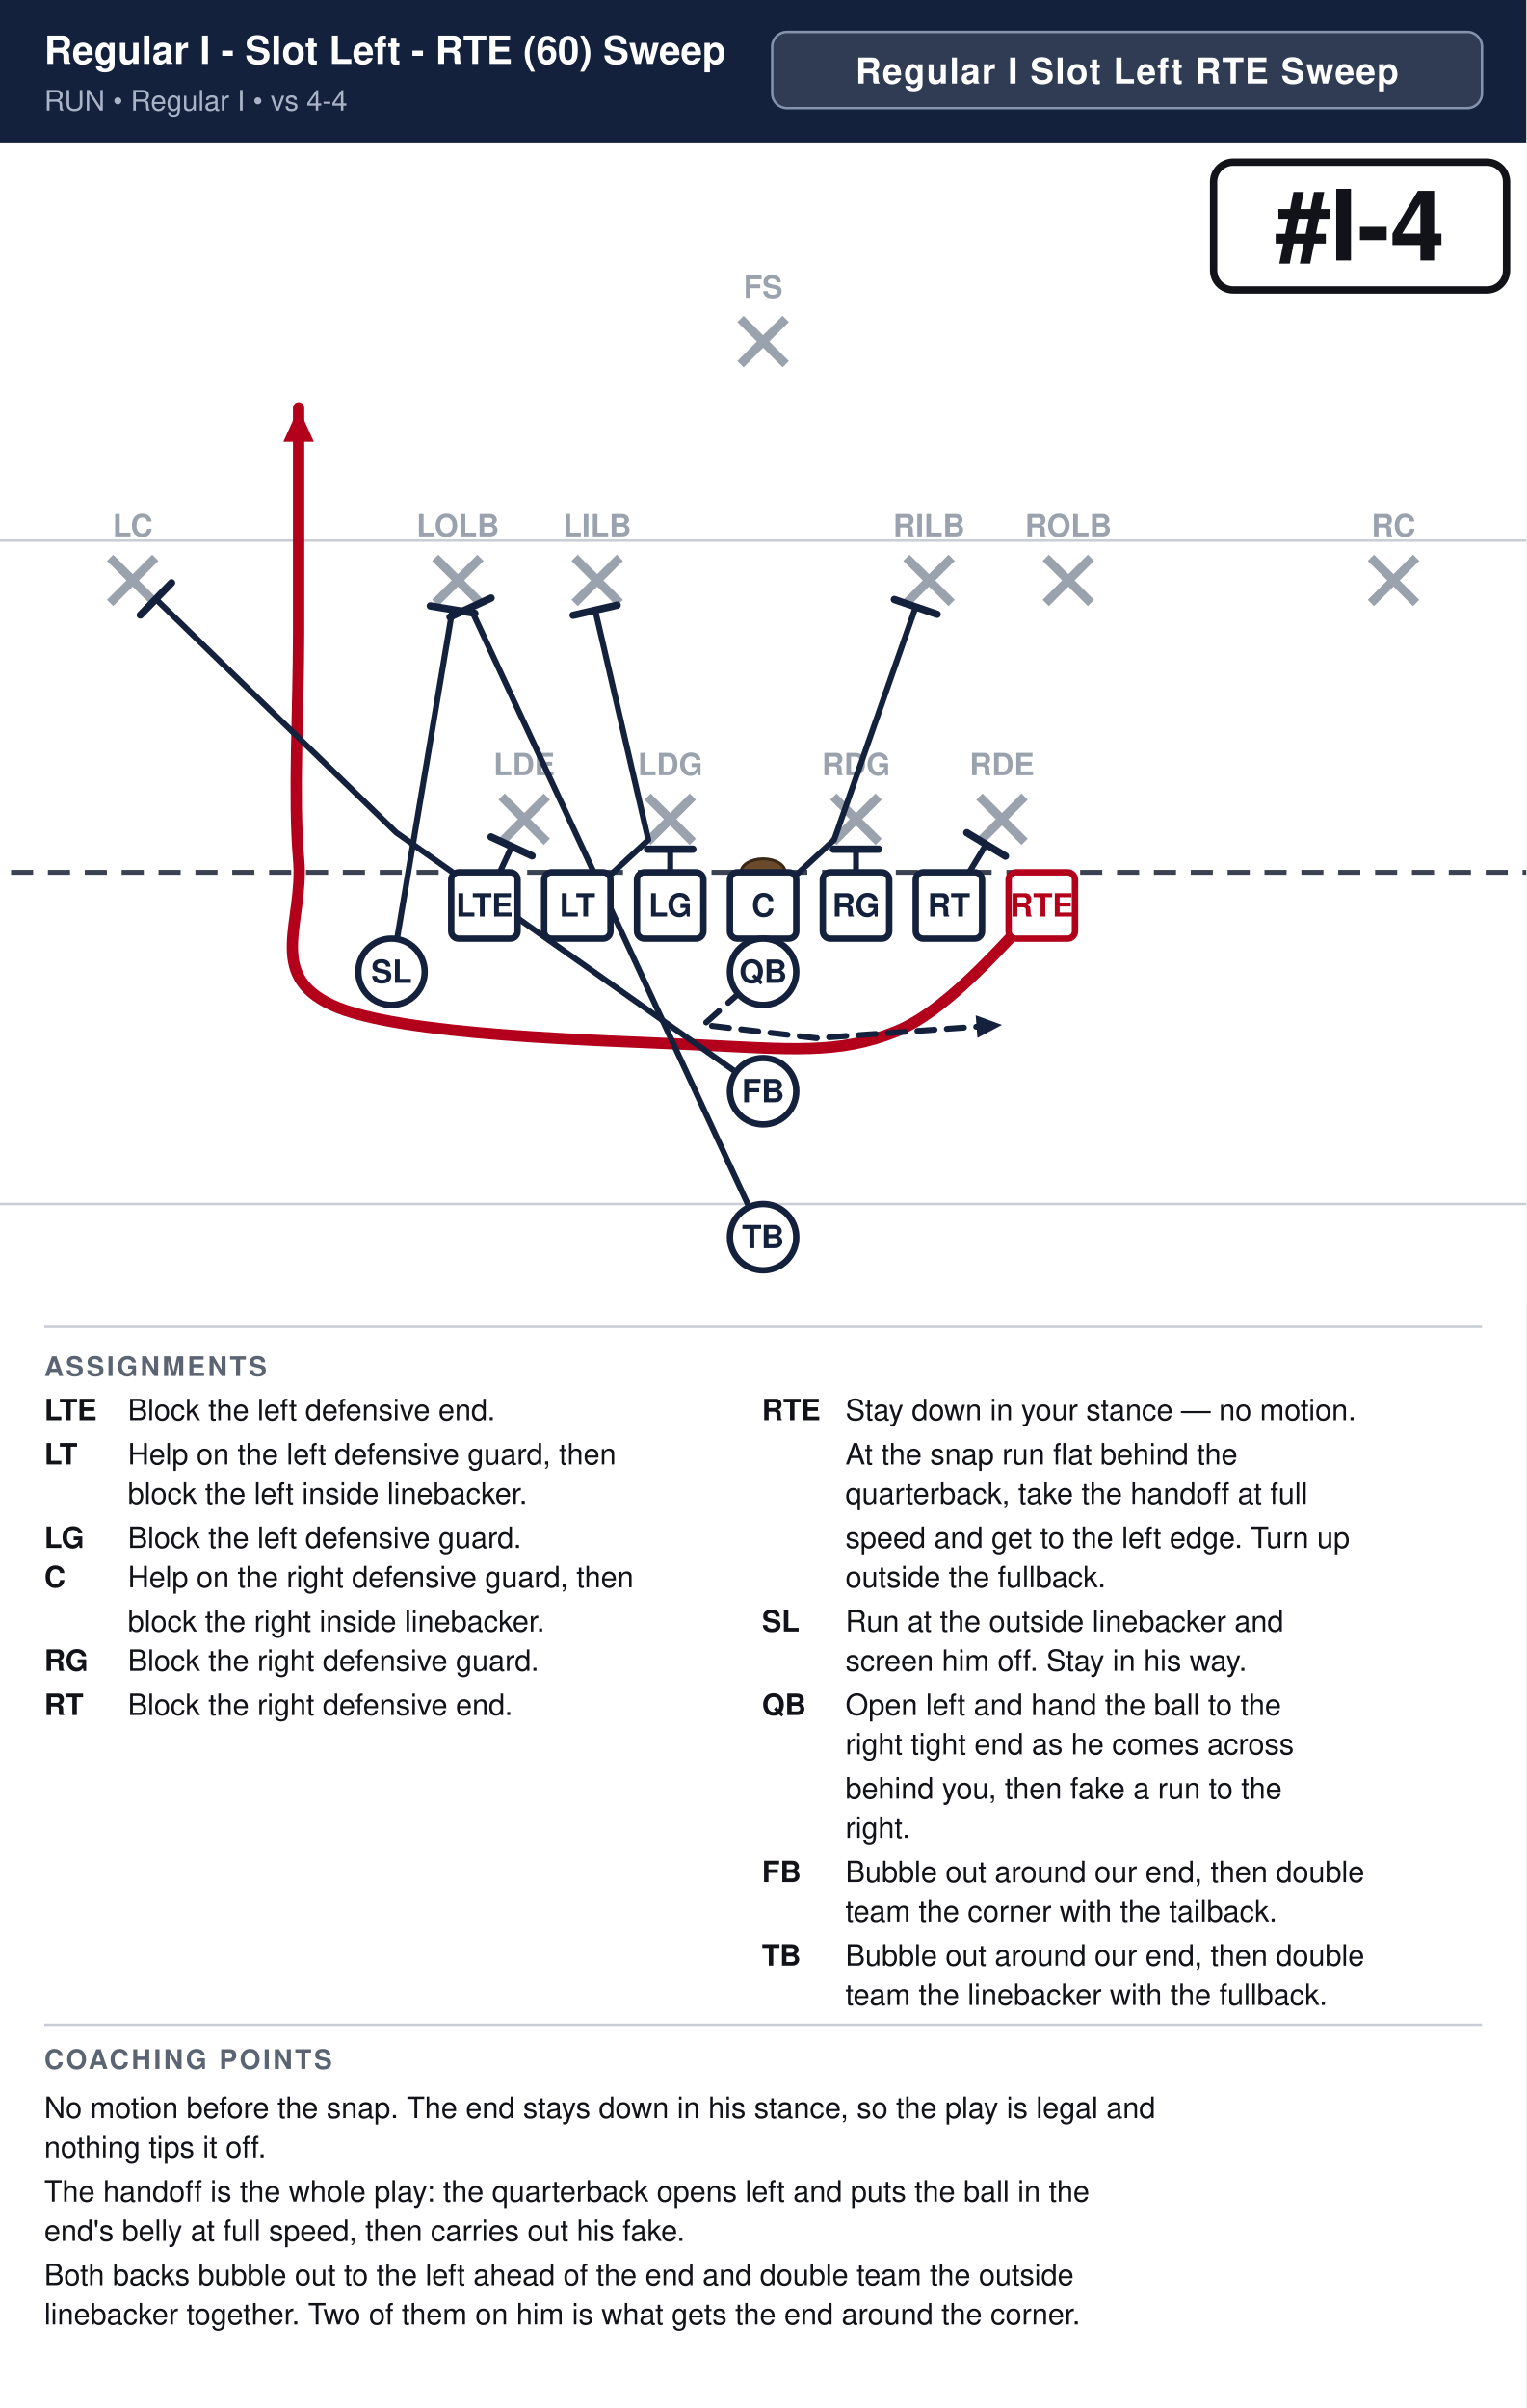
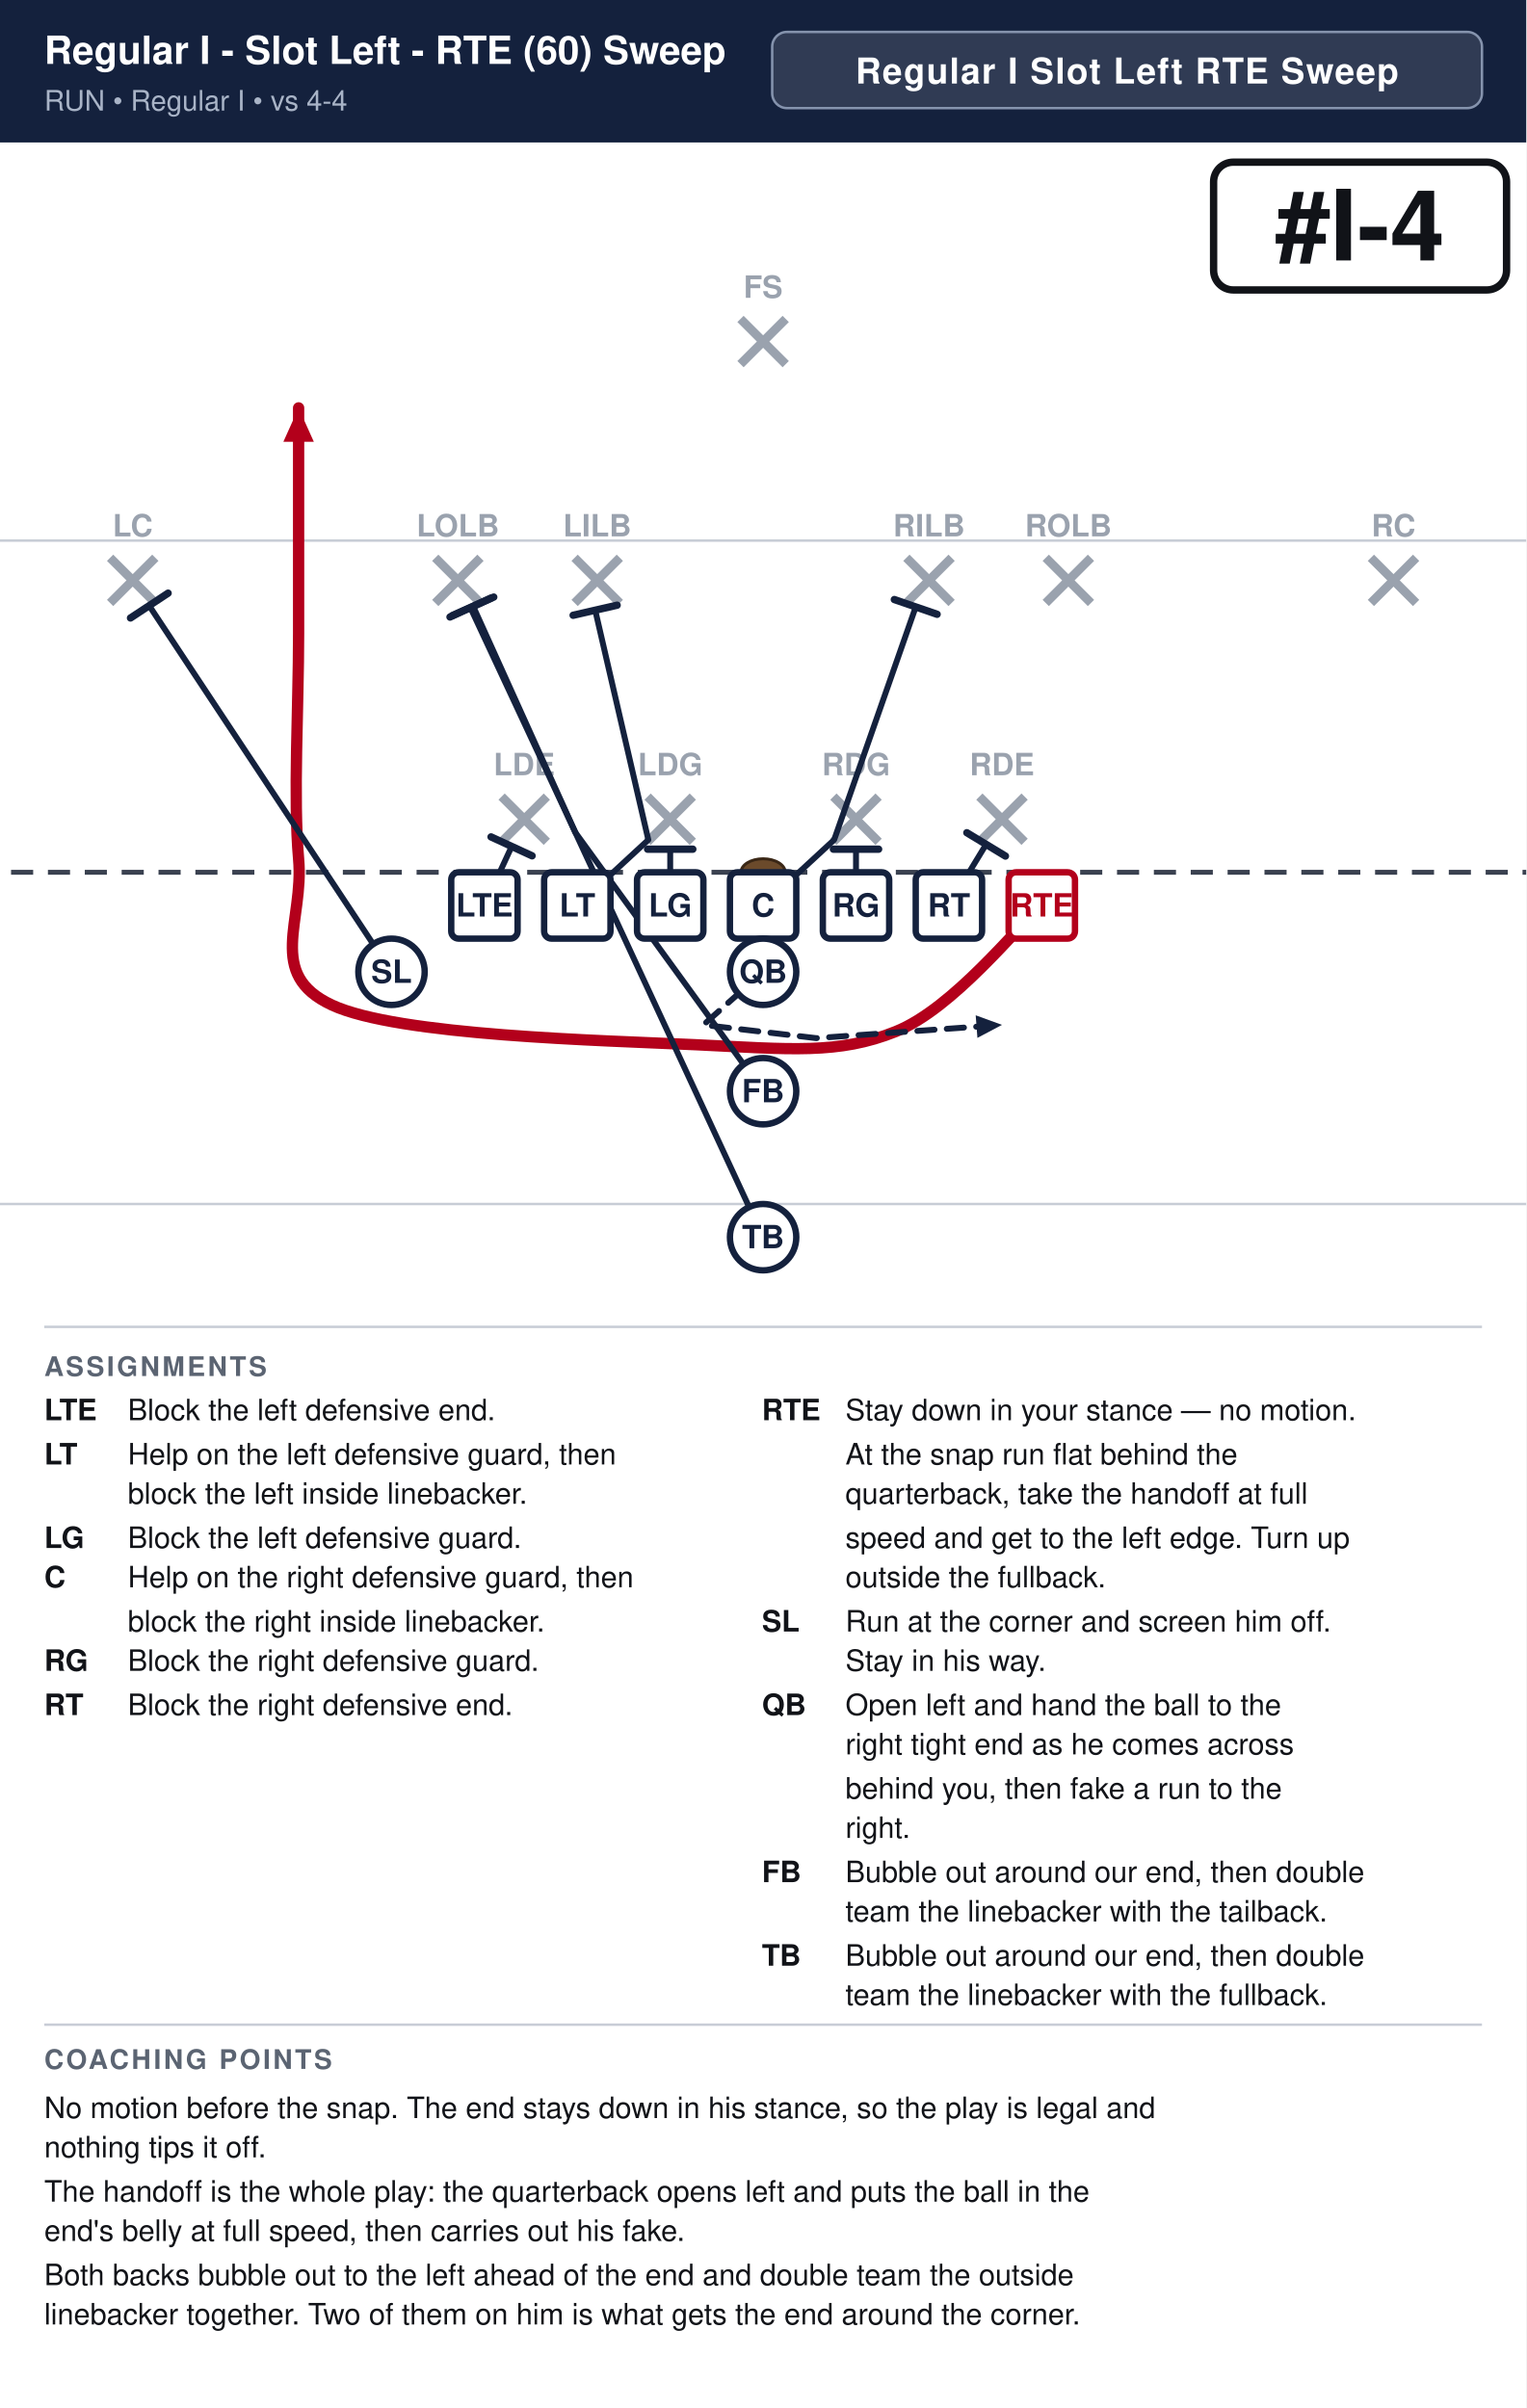
<svg xmlns="http://www.w3.org/2000/svg" width="621" height="980" viewBox="0 0 621 980" font-family="Segoe UI, Helvetica, Arial, sans-serif">
  <rect width="100%" height="100%" fill="#ffffff" />
  <rect x="0" y="0" width="621" height="58" fill="#14213d" />
  <text x="18" y="26" font-size="15.8" font-weight="700" fill="#ffffff">Regular I - Slot Left - RTE (60) Sweep</text>
  <text x="18" y="45" font-size="11.5" fill="#a9b4c7">RUN  •  Regular I  •  vs 4-4</text>
  <rect x="314.2" y="13" width="288.8" height="31" rx="6" fill="#ffffff" fill-opacity="0.12" stroke="#8593ad" stroke-width="1" />
  <text x="458.6" y="34" text-anchor="middle" font-size="14.5" font-weight="700" fill="#ffffff" letter-spacing="0.5">Regular I Slot Left RTE Sweep</text>
  <clipPath id="fieldclip">
    <rect x="0" y="58" width="621" height="472" />
  </clipPath>
  <g clip-path="url(#fieldclip)">
    <g transform="translate(-40.5,31.0)">
      <rect x="0" y="0" width="702" height="513" fill="#ffffff" />
      <line x1="0" y1="459.0" x2="702" y2="459.0" stroke="#c8cdd6" stroke-width="1" />
      <line x1="0" y1="189.0" x2="702" y2="189.0" stroke="#c8cdd6" stroke-width="1" />
      <line x1="0" y1="324.0" x2="702" y2="324.0" stroke="#3a4150" stroke-width="2" stroke-dasharray="9 6" />
      <ellipse cx="351.0" cy="324.0" rx="9" ry="5.5" fill="#6b4a2b" stroke="#3a2716" stroke-width="1.2" />
      <line x1="244.6" y1="293.2" x2="263.0" y2="311.6" stroke="#9aa2ae" stroke-width="3.6" />
      <line x1="263.0" y1="293.2" x2="244.6" y2="311.6" stroke="#9aa2ae" stroke-width="3.6" />
      <text x="253.8" y="284.5" text-anchor="middle" font-size="12.5" fill="#9aa2ae" font-weight="600">LDE</text>
      <line x1="304.0" y1="293.2" x2="322.4" y2="311.6" stroke="#9aa2ae" stroke-width="3.6" />
      <line x1="322.4" y1="293.2" x2="304.0" y2="311.6" stroke="#9aa2ae" stroke-width="3.6" />
      <text x="313.2" y="284.5" text-anchor="middle" font-size="12.5" fill="#9aa2ae" font-weight="600">LDG</text>
      <line x1="379.6" y1="293.2" x2="398.0" y2="311.6" stroke="#9aa2ae" stroke-width="3.6" />
      <line x1="398.0" y1="293.2" x2="379.6" y2="311.6" stroke="#9aa2ae" stroke-width="3.6" />
      <text x="388.8" y="284.5" text-anchor="middle" font-size="12.5" fill="#9aa2ae" font-weight="600">RDG</text>
      <line x1="439.0" y1="293.2" x2="457.4" y2="311.6" stroke="#9aa2ae" stroke-width="3.6" />
      <line x1="457.4" y1="293.2" x2="439.0" y2="311.6" stroke="#9aa2ae" stroke-width="3.6" />
      <text x="448.2" y="284.5" text-anchor="middle" font-size="12.5" fill="#9aa2ae" font-weight="600">RDE</text>
      <line x1="217.6" y1="196.0" x2="236.0" y2="214.4" stroke="#9aa2ae" stroke-width="3.6" />
      <line x1="236.0" y1="196.0" x2="217.6" y2="214.4" stroke="#9aa2ae" stroke-width="3.6" />
      <text x="226.8" y="187.3" text-anchor="middle" font-size="12.5" fill="#9aa2ae" font-weight="600">LOLB</text>
      <line x1="274.3" y1="196.0" x2="292.7" y2="214.4" stroke="#9aa2ae" stroke-width="3.6" />
      <line x1="292.7" y1="196.0" x2="274.3" y2="214.4" stroke="#9aa2ae" stroke-width="3.6" />
      <text x="283.5" y="187.3" text-anchor="middle" font-size="12.5" fill="#9aa2ae" font-weight="600">LILB</text>
      <line x1="409.3" y1="196.0" x2="427.7" y2="214.4" stroke="#9aa2ae" stroke-width="3.6" />
      <line x1="427.7" y1="196.0" x2="409.3" y2="214.4" stroke="#9aa2ae" stroke-width="3.6" />
      <text x="418.5" y="187.3" text-anchor="middle" font-size="12.5" fill="#9aa2ae" font-weight="600">RILB</text>
      <line x1="466.0" y1="196.0" x2="484.4" y2="214.4" stroke="#9aa2ae" stroke-width="3.6" />
      <line x1="484.4" y1="196.0" x2="466.0" y2="214.4" stroke="#9aa2ae" stroke-width="3.6" />
      <text x="475.2" y="187.3" text-anchor="middle" font-size="12.5" fill="#9aa2ae" font-weight="600">ROLB</text>
      <line x1="85.3" y1="196.0" x2="103.7" y2="214.4" stroke="#9aa2ae" stroke-width="3.6" />
      <line x1="103.7" y1="196.0" x2="85.3" y2="214.4" stroke="#9aa2ae" stroke-width="3.6" />
      <text x="94.5" y="187.3" text-anchor="middle" font-size="12.5" fill="#9aa2ae" font-weight="600">LC</text>
      <line x1="598.3" y1="196.0" x2="616.7" y2="214.4" stroke="#9aa2ae" stroke-width="3.6" />
      <line x1="616.7" y1="196.0" x2="598.3" y2="214.4" stroke="#9aa2ae" stroke-width="3.6" />
      <text x="607.5" y="187.3" text-anchor="middle" font-size="12.5" fill="#9aa2ae" font-weight="600">RC</text>
      <line x1="341.8" y1="98.8" x2="360.2" y2="117.2" stroke="#9aa2ae" stroke-width="3.6" />
      <line x1="360.2" y1="98.8" x2="341.8" y2="117.2" stroke="#9aa2ae" stroke-width="3.6" />
      <text x="351.0" y="90.2" text-anchor="middle" font-size="12.5" fill="#9aa2ae" font-weight="600">FS</text>
      <path d="M237.6,337.5 L248.7,313.5" fill="none" stroke="#14213d" stroke-width="2.4" stroke-linecap="round" stroke-linejoin="round" />
      <line x1="240.3" y1="309.6" x2="257.0" y2="317.3" stroke="#14213d" stroke-width="3.0" stroke-linecap="round" />
      <path d="M275.4,337.5 L304.3,310.8 L282.7,217.4" fill="none" stroke="#14213d" stroke-width="2.4" stroke-linecap="round" stroke-linejoin="round" />
      <line x1="273.7" y1="219.4" x2="291.6" y2="215.3" stroke="#14213d" stroke-width="3.0" stroke-linecap="round" />
      <path d="M313.2,337.5 L313.2,314.6" fill="none" stroke="#14213d" stroke-width="2.4" stroke-linecap="round" stroke-linejoin="round" />
      <line x1="304.0" y1="314.6" x2="322.4" y2="314.6" stroke="#14213d" stroke-width="3.0" stroke-linecap="round" />
      <path d="M351.0,337.5 L379.9,310.8 L413.1,216.0" fill="none" stroke="#14213d" stroke-width="2.4" stroke-linecap="round" stroke-linejoin="round" />
      <line x1="404.4" y1="213.0" x2="421.8" y2="219.0" stroke="#14213d" stroke-width="3.0" stroke-linecap="round" />
      <path d="M388.8,337.5 L388.8,314.6" fill="none" stroke="#14213d" stroke-width="2.4" stroke-linecap="round" stroke-linejoin="round" />
      <line x1="379.6" y1="314.6" x2="398.0" y2="314.6" stroke="#14213d" stroke-width="3.0" stroke-linecap="round" />
      <path d="M426.6,337.5 L441.7,312.7" fill="none" stroke="#14213d" stroke-width="2.4" stroke-linecap="round" stroke-linejoin="round" />
      <line x1="433.9" y1="307.9" x2="449.6" y2="317.4" stroke="#14213d" stroke-width="3.0" stroke-linecap="round" />
      <path d="M464.4,337.5 C454.5,346.1 428.4,379.4 405.0,388.8 C381.6,398.2 362.2,396.0 324.0,394.2 C285.8,392.4 202.5,390.6 175.5,378.0 C148.5,365.4 164.3,343.8 162.0,318.6 C159.8,293.4 162.0,257.4 162.0,226.8 C162.0,196.2 162.0,150.3 162.0,135.0" fill="none" stroke="#b3001b" stroke-width="4.6" stroke-linecap="round" stroke-linejoin="round" />
      <polygon points="162.0,135.0 168.2,148.8 155.8,148.8" fill="#b3001b" />
-       <path d="M199.8,364.5 L224.6,217.1" fill="none" stroke="#14213d" stroke-width="2.4" stroke-linecap="round" stroke-linejoin="round" />
-       <line x1="215.6" y1="215.6" x2="233.7" y2="218.6" stroke="#14213d" stroke-width="3.0" stroke-linecap="round" />
+       <path d="M199.8,364.5 L101.2,215.5" fill="none" stroke="#14213d" stroke-width="2.4" stroke-linecap="round" stroke-linejoin="round" />
+       <line x1="93.6" y1="220.5" x2="108.9" y2="210.4" stroke="#14213d" stroke-width="3.0" stroke-linecap="round" />
      <path d="M351.0,364.5 L326.7,386.1 L372.6,391.5 L448.2,386.1" fill="none" stroke="#14213d" stroke-width="2.4" stroke-linecap="round" stroke-linejoin="round" stroke-dasharray="7 5" />
      <polygon points="448.2,386.1 438.2,391.4 437.5,382.2" fill="#14213d" />
-       <path d="M351.0,413.1 L201.7,307.8 L103.9,212.8" fill="none" stroke="#14213d" stroke-width="2.4" stroke-linecap="round" stroke-linejoin="round" />
-       <line x1="97.6" y1="219.3" x2="110.3" y2="206.2" stroke="#14213d" stroke-width="3.0" stroke-linecap="round" />
+       <path d="M351.0,413.1 L274.6,307.8 L233.0,215.7" fill="none" stroke="#14213d" stroke-width="2.4" stroke-linecap="round" stroke-linejoin="round" />
+       <line x1="224.6" y1="219.5" x2="241.4" y2="212.0" stroke="#14213d" stroke-width="3.0" stroke-linecap="round" />
      <path d="M351.0,472.5 L274.6,307.8 L231.9,216.3" fill="none" stroke="#14213d" stroke-width="2.4" stroke-linecap="round" stroke-linejoin="round" />
      <line x1="223.6" y1="220.1" x2="240.3" y2="212.4" stroke="#14213d" stroke-width="3.0" stroke-linecap="round" />
      <rect x="224.1" y="324.0" width="27.0" height="27.0" rx="3" fill="#ffffff" stroke="#14213d" stroke-width="2.6" />
      <text x="237.6" y="342.0" text-anchor="middle" font-size="13" font-weight="700" fill="#14213d">LTE</text>
      <rect x="261.9" y="324.0" width="27.0" height="27.0" rx="3" fill="#ffffff" stroke="#14213d" stroke-width="2.6" />
      <text x="275.4" y="342.0" text-anchor="middle" font-size="13" font-weight="700" fill="#14213d">LT</text>
      <rect x="299.7" y="324.0" width="27.0" height="27.0" rx="3" fill="#ffffff" stroke="#14213d" stroke-width="2.6" />
      <text x="313.2" y="342.0" text-anchor="middle" font-size="13" font-weight="700" fill="#14213d">LG</text>
      <rect x="337.5" y="324.0" width="27.0" height="27.0" rx="3" fill="#ffffff" stroke="#14213d" stroke-width="2.6" />
      <text x="351.0" y="342.0" text-anchor="middle" font-size="13" font-weight="700" fill="#14213d">C</text>
      <rect x="375.3" y="324.0" width="27.0" height="27.0" rx="3" fill="#ffffff" stroke="#14213d" stroke-width="2.6" />
      <text x="388.8" y="342.0" text-anchor="middle" font-size="13" font-weight="700" fill="#14213d">RG</text>
      <rect x="413.1" y="324.0" width="27.0" height="27.0" rx="3" fill="#ffffff" stroke="#14213d" stroke-width="2.6" />
      <text x="426.6" y="342.0" text-anchor="middle" font-size="13" font-weight="700" fill="#14213d">RT</text>
      <rect x="450.9" y="324.0" width="27.0" height="27.0" rx="3" fill="#ffffff" stroke="#b3001b" stroke-width="2.6" />
      <text x="464.4" y="342.0" text-anchor="middle" font-size="13" font-weight="700" fill="#b3001b">RTE</text>
      <circle cx="199.8" cy="364.5" r="13.5" fill="#ffffff" stroke="#14213d" stroke-width="2.6" />
      <text x="199.8" y="369.0" text-anchor="middle" font-size="13" font-weight="700" fill="#14213d">SL</text>
      <circle cx="351.0" cy="364.5" r="13.5" fill="#ffffff" stroke="#14213d" stroke-width="2.6" />
      <text x="351.0" y="369.0" text-anchor="middle" font-size="13" font-weight="700" fill="#14213d">QB</text>
      <circle cx="351.0" cy="413.1" r="13.5" fill="#ffffff" stroke="#14213d" stroke-width="2.6" />
      <text x="351.0" y="417.6" text-anchor="middle" font-size="13" font-weight="700" fill="#14213d">FB</text>
      <circle cx="351.0" cy="472.5" r="13.5" fill="#ffffff" stroke="#14213d" stroke-width="2.6" />
      <text x="351.0" y="477.0" text-anchor="middle" font-size="13" font-weight="700" fill="#14213d">TB</text>
      <rect x="534.3" y="35.0" width="119.2" height="52.0" rx="8" fill="#ffffff" stroke="#111318" stroke-width="3" />
      <text x="593.9" y="75.0" text-anchor="middle" font-size="40" font-weight="800" fill="#111318">#I-4</text>
    </g>
  </g>
  <line x1="18" y1="540" x2="603" y2="540" stroke="#c8cdd6" stroke-width="1" />
  <text x="18" y="560" font-size="11" font-weight="700" fill="#5b6472" letter-spacing="1">ASSIGNMENTS</text>
  <text x="18" y="578" font-size="12" font-weight="700" fill="#111318">LTE</text>
  <text x="52" y="578" font-size="12" fill="#111318">Block the left defensive end.</text>
  <text x="18" y="596" font-size="12" font-weight="700" fill="#111318">LT</text>
  <text x="52" y="596" font-size="12" fill="#111318">Help on the left defensive guard, then</text>
  <text x="52" y="612" font-size="12" fill="#111318">block the left inside linebacker.</text>
  <text x="18" y="630" font-size="12" font-weight="700" fill="#111318">LG</text>
  <text x="52" y="630" font-size="12" fill="#111318">Block the left defensive guard.</text>
  <text x="18" y="646" font-size="12" font-weight="700" fill="#111318">C</text>
  <text x="52" y="646" font-size="12" fill="#111318">Help on the right defensive guard, then</text>
  <text x="52" y="664" font-size="12" fill="#111318">block the right inside linebacker.</text>
  <text x="18" y="680" font-size="12" font-weight="700" fill="#111318">RG</text>
  <text x="52" y="680" font-size="12" fill="#111318">Block the right defensive guard.</text>
  <text x="18" y="698" font-size="12" font-weight="700" fill="#111318">RT</text>
  <text x="52" y="698" font-size="12" fill="#111318">Block the right defensive end.</text>
  <text x="310" y="578" font-size="12" font-weight="700" fill="#111318">RTE</text>
  <text x="344" y="578" font-size="12" fill="#111318">Stay down in your stance — no motion.</text>
  <text x="344" y="596" font-size="12" fill="#111318">At the snap run flat behind the</text>
  <text x="344" y="612" font-size="12" fill="#111318">quarterback, take the handoff at full</text>
  <text x="344" y="630" font-size="12" fill="#111318">speed and get to the left edge. Turn up</text>
  <text x="344" y="646" font-size="12" fill="#111318">outside the fullback.</text>
  <text x="310" y="664" font-size="12" font-weight="700" fill="#111318">SL</text>
-   <text x="344" y="664" font-size="12" fill="#111318">Run at the outside linebacker and</text>
-   <text x="344" y="680" font-size="12" fill="#111318">screen him off. Stay in his way.</text>
+   <text x="344" y="664" font-size="12" fill="#111318">Run at the corner and screen him off.</text>
+   <text x="344" y="680" font-size="12" fill="#111318">Stay in his way.</text>
  <text x="310" y="698" font-size="12" font-weight="700" fill="#111318">QB</text>
  <text x="344" y="698" font-size="12" fill="#111318">Open left and hand the ball to the</text>
  <text x="344" y="714" font-size="12" fill="#111318">right tight end as he comes across</text>
  <text x="344" y="732" font-size="12" fill="#111318">behind you, then fake a run to the</text>
  <text x="344" y="748" font-size="12" fill="#111318">right.</text>
  <text x="310" y="766" font-size="12" font-weight="700" fill="#111318">FB</text>
  <text x="344" y="766" font-size="12" fill="#111318">Bubble out around our end, then double</text>
-   <text x="344" y="782" font-size="12" fill="#111318">team the corner with the tailback.</text>
+   <text x="344" y="782" font-size="12" fill="#111318">team the linebacker with the tailback.</text>
  <text x="310" y="800" font-size="12" font-weight="700" fill="#111318">TB</text>
  <text x="344" y="800" font-size="12" fill="#111318">Bubble out around our end, then double</text>
  <text x="344" y="816" font-size="12" fill="#111318">team the linebacker with the fullback.</text>
  <line x1="18" y1="824" x2="603" y2="824" stroke="#c8cdd6" stroke-width="1" />
  <text x="18" y="842" font-size="11" font-weight="700" fill="#5b6472" letter-spacing="1">COACHING POINTS</text>
  <text x="18" y="862" font-size="12" fill="#111318">No motion before the snap. The end stays down in his stance, so the play is legal and</text>
  <text x="18" y="878" font-size="12" fill="#111318">nothing tips it off.</text>
  <text x="18" y="896" font-size="12" fill="#111318">The handoff is the whole play: the quarterback opens left and puts the ball in the</text>
  <text x="18" y="912" font-size="12" fill="#111318">end's belly at full speed, then carries out his fake.</text>
  <text x="18" y="930" font-size="12" fill="#111318">Both backs bubble out to the left ahead of the end and double team the outside</text>
  <text x="18" y="946" font-size="12" fill="#111318">linebacker together. Two of them on him is what gets the end around the corner.</text>
</svg>
